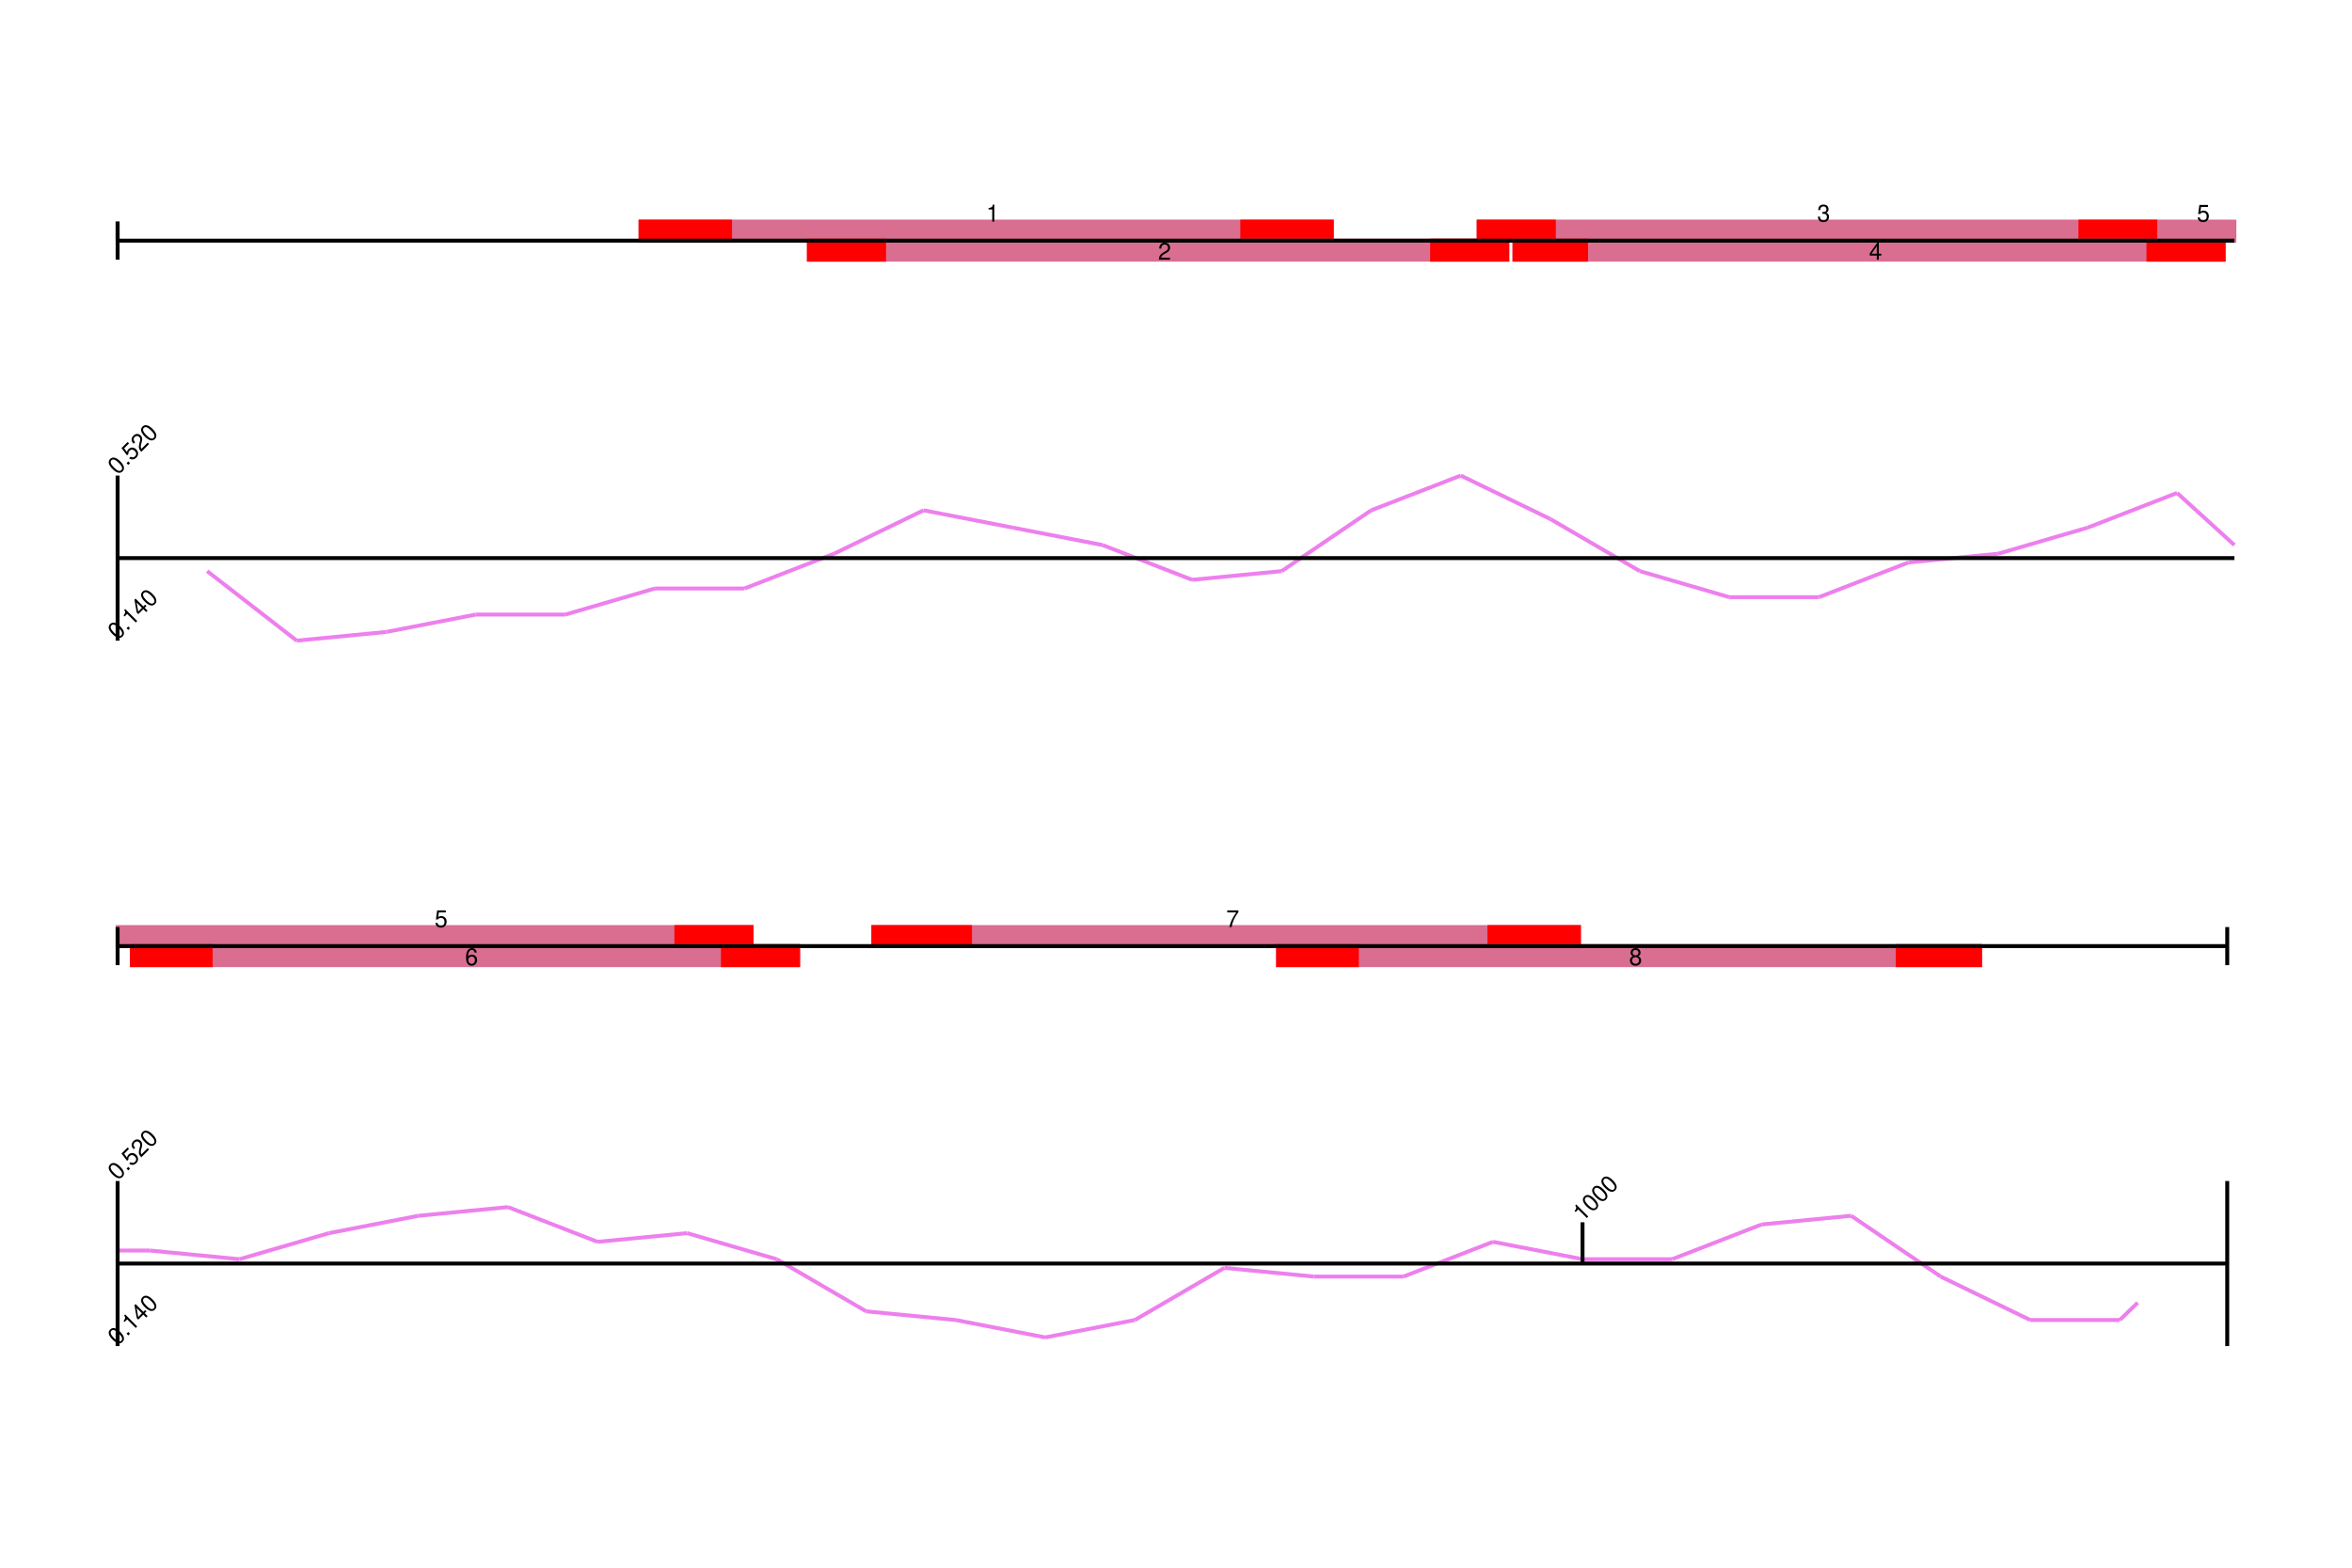
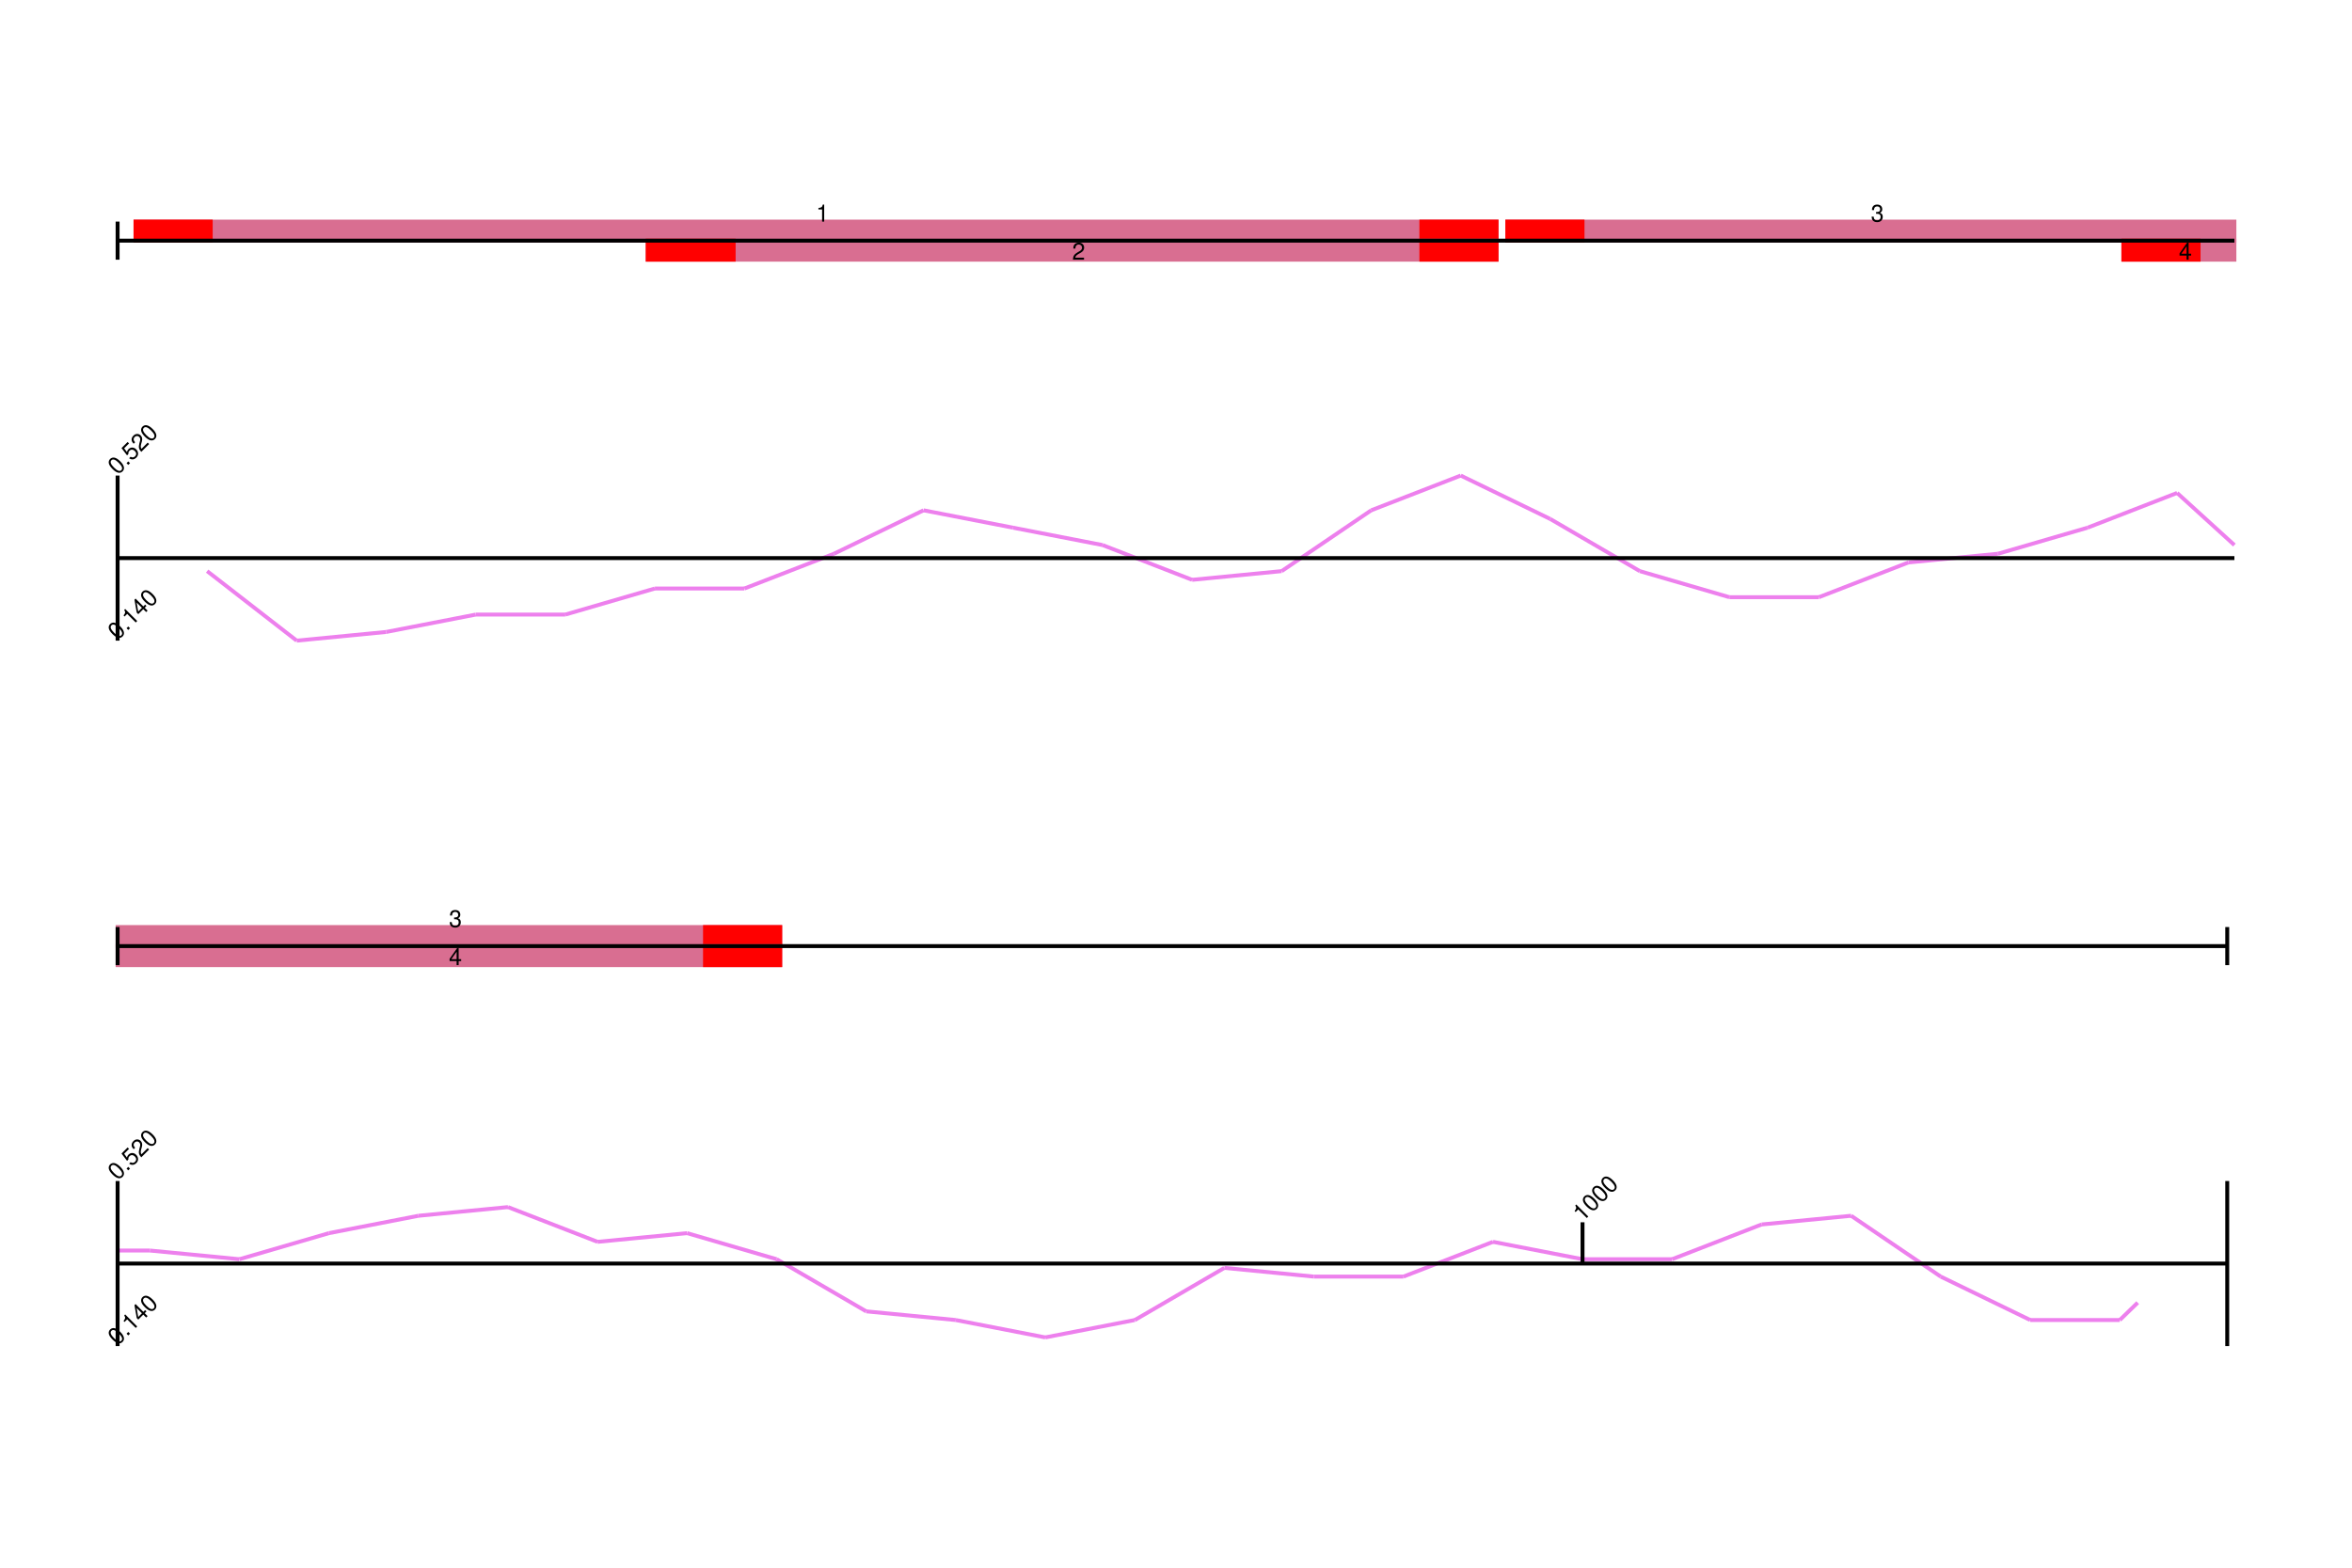
- <svg xmlns="http://www.w3.org/2000/svg" width="600" height="400" preserveAspectRatio="xMinYMin meet" viewBox="0 0 600 400" version="1.0" fill-rule="evenodd">
+ <svg xmlns="http://www.w3.org/2000/svg" fill-rule="evenodd" height="400" preserveAspectRatio="xMinYMin meet" version="1.0" viewBox="0 0 600 400" width="600">
  <clipPath id="clip">
-     <rect x="0" y="0" width="600" height="400" />
+     <rect height="400" width="600" x="0" y="0" />
  </clipPath>
-   <g id="group" transform="scale(1,-1) translate(0,-400)" style="clip-path: url(#clip)">
+   <g id="group" style="clip-path: url(#clip)" transform="scale(1,-1) translate(0,-400)">
    <g transform="">
      <path d="M 52.843,254.275 L 52.843,254.275 Z" style="stroke: rgb(93%,50%,93%); stroke-linecap: butt; stroke-width: 1;" />
      <path d="M 52.843,254.275 L 75.685,236.54 Z" style="stroke: rgb(93%,50%,93%); stroke-linecap: butt; stroke-width: 1;" />
      <path d="M 75.685,236.54 L 98.528,238.757 Z" style="stroke: rgb(93%,50%,93%); stroke-linecap: butt; stroke-width: 1;" />
      <path d="M 98.528,238.757 L 121.371,243.191 Z" style="stroke: rgb(93%,50%,93%); stroke-linecap: butt; stroke-width: 1;" />
      <path d="M 121.371,243.191 L 144.213,243.191 Z" style="stroke: rgb(93%,50%,93%); stroke-linecap: butt; stroke-width: 1;" />
      <path d="M 144.213,243.191 L 167.056,249.841 Z" style="stroke: rgb(93%,50%,93%); stroke-linecap: butt; stroke-width: 1;" />
      <path d="M 167.056,249.841 L 189.898,249.841 Z" style="stroke: rgb(93%,50%,93%); stroke-linecap: butt; stroke-width: 1;" />
      <path d="M 189.898,249.841 L 212.741,258.708 Z" style="stroke: rgb(93%,50%,93%); stroke-linecap: butt; stroke-width: 1;" />
      <path d="M 212.741,258.708 L 235.584,269.793 Z" style="stroke: rgb(93%,50%,93%); stroke-linecap: butt; stroke-width: 1;" />
      <path d="M 235.584,269.793 L 258.426,265.359 Z" style="stroke: rgb(93%,50%,93%); stroke-linecap: butt; stroke-width: 1;" />
      <path d="M 258.426,265.359 L 281.269,260.925 Z" style="stroke: rgb(93%,50%,93%); stroke-linecap: butt; stroke-width: 1;" />
      <path d="M 281.269,260.925 L 304.112,252.058 Z" style="stroke: rgb(93%,50%,93%); stroke-linecap: butt; stroke-width: 1;" />
      <path d="M 304.112,252.058 L 326.954,254.275 Z" style="stroke: rgb(93%,50%,93%); stroke-linecap: butt; stroke-width: 1;" />
      <path d="M 326.954,254.275 L 349.797,269.793 Z" style="stroke: rgb(93%,50%,93%); stroke-linecap: butt; stroke-width: 1;" />
      <path d="M 349.797,269.793 L 372.64,278.66 Z" style="stroke: rgb(93%,50%,93%); stroke-linecap: butt; stroke-width: 1;" />
      <path d="M 372.64,278.66 L 395.482,267.576 Z" style="stroke: rgb(93%,50%,93%); stroke-linecap: butt; stroke-width: 1;" />
      <path d="M 395.482,267.576 L 418.325,254.275 Z" style="stroke: rgb(93%,50%,93%); stroke-linecap: butt; stroke-width: 1;" />
      <path d="M 418.325,254.275 L 441.168,247.624 Z" style="stroke: rgb(93%,50%,93%); stroke-linecap: butt; stroke-width: 1;" />
      <path d="M 441.168,247.624 L 464.01,247.624 Z" style="stroke: rgb(93%,50%,93%); stroke-linecap: butt; stroke-width: 1;" />
      <path d="M 464.01,247.624 L 486.853,256.492 Z" style="stroke: rgb(93%,50%,93%); stroke-linecap: butt; stroke-width: 1;" />
      <path d="M 486.853,256.492 L 509.695,258.708 Z" style="stroke: rgb(93%,50%,93%); stroke-linecap: butt; stroke-width: 1;" />
      <path d="M 509.695,258.708 L 532.538,265.359 Z" style="stroke: rgb(93%,50%,93%); stroke-linecap: butt; stroke-width: 1;" />
      <path d="M 532.538,265.359 L 555.381,274.226 Z" style="stroke: rgb(93%,50%,93%); stroke-linecap: butt; stroke-width: 1;" />
      <path d="M 555.381,274.226 L 570,260.925 Z" style="stroke: rgb(93%,50%,93%); stroke-linecap: butt; stroke-width: 1;" />
      <path d="M 30,80.925 L 38.223,80.925 Z" style="stroke: rgb(93%,50%,93%); stroke-linecap: butt; stroke-width: 1;" />
      <path d="M 38.223,80.925 L 61.066,78.708 Z" style="stroke: rgb(93%,50%,93%); stroke-linecap: butt; stroke-width: 1;" />
      <path d="M 61.066,78.708 L 83.909,85.359 Z" style="stroke: rgb(93%,50%,93%); stroke-linecap: butt; stroke-width: 1;" />
      <path d="M 83.909,85.359 L 106.751,89.793 Z" style="stroke: rgb(93%,50%,93%); stroke-linecap: butt; stroke-width: 1;" />
      <path d="M 106.751,89.793 L 129.594,92.009 Z" style="stroke: rgb(93%,50%,93%); stroke-linecap: butt; stroke-width: 1;" />
      <path d="M 129.594,92.009 L 152.437,83.142 Z" style="stroke: rgb(93%,50%,93%); stroke-linecap: butt; stroke-width: 1;" />
      <path d="M 152.437,83.142 L 175.279,85.359 Z" style="stroke: rgb(93%,50%,93%); stroke-linecap: butt; stroke-width: 1;" />
      <path d="M 175.279,85.359 L 198.122,78.708 Z" style="stroke: rgb(93%,50%,93%); stroke-linecap: butt; stroke-width: 1;" />
      <path d="M 198.122,78.708 L 220.964,65.407 Z" style="stroke: rgb(93%,50%,93%); stroke-linecap: butt; stroke-width: 1;" />
      <path d="M 220.964,65.407 L 243.807,63.191 Z" style="stroke: rgb(93%,50%,93%); stroke-linecap: butt; stroke-width: 1;" />
      <path d="M 243.807,63.191 L 266.65,58.757 Z" style="stroke: rgb(93%,50%,93%); stroke-linecap: butt; stroke-width: 1;" />
      <path d="M 266.65,58.757 L 289.492,63.191 Z" style="stroke: rgb(93%,50%,93%); stroke-linecap: butt; stroke-width: 1;" />
      <path d="M 289.492,63.191 L 312.335,76.492 Z" style="stroke: rgb(93%,50%,93%); stroke-linecap: butt; stroke-width: 1;" />
      <path d="M 312.335,76.492 L 335.178,74.275 Z" style="stroke: rgb(93%,50%,93%); stroke-linecap: butt; stroke-width: 1;" />
      <path d="M 335.178,74.275 L 358.02,74.275 Z" style="stroke: rgb(93%,50%,93%); stroke-linecap: butt; stroke-width: 1;" />
      <path d="M 358.02,74.275 L 380.863,83.142 Z" style="stroke: rgb(93%,50%,93%); stroke-linecap: butt; stroke-width: 1;" />
      <path d="M 380.863,83.142 L 403.706,78.708 Z" style="stroke: rgb(93%,50%,93%); stroke-linecap: butt; stroke-width: 1;" />
      <path d="M 403.706,78.708 L 426.548,78.708 Z" style="stroke: rgb(93%,50%,93%); stroke-linecap: butt; stroke-width: 1;" />
      <path d="M 426.548,78.708 L 449.391,87.576 Z" style="stroke: rgb(93%,50%,93%); stroke-linecap: butt; stroke-width: 1;" />
      <path d="M 449.391,87.576 L 472.234,89.793 Z" style="stroke: rgb(93%,50%,93%); stroke-linecap: butt; stroke-width: 1;" />
      <path d="M 472.234,89.793 L 495.076,74.275 Z" style="stroke: rgb(93%,50%,93%); stroke-linecap: butt; stroke-width: 1;" />
      <path d="M 495.076,74.275 L 517.919,63.191 Z" style="stroke: rgb(93%,50%,93%); stroke-linecap: butt; stroke-width: 1;" />
      <path d="M 517.919,63.191 L 540.761,63.191 Z" style="stroke: rgb(93%,50%,93%); stroke-linecap: butt; stroke-width: 1;" />
      <path d="M 540.761,63.191 L 545.33,67.624 Z" style="stroke: rgb(93%,50%,93%); stroke-linecap: butt; stroke-width: 1;" />
-       <polygon points="163.401 338.6, 339.746 338.6, 339.746 343.46, 163.401 343.46" style="stroke: rgb(85%,43%,57%); stroke-linecap: butt; stroke-width: 1; fill: rgb(85%,43%,57%);" />
-       <polygon points="163.401 338.6, 186.244 338.6, 186.244 343.46, 163.401 343.46" style="stroke: rgb(100%,0%,0%); stroke-linecap: butt; stroke-width: 1; fill: rgb(100%,0%,0%);" />
-       <polygon points="316.904 338.6, 339.746 338.6, 339.746 343.46, 316.904 343.46" style="stroke: rgb(100%,0%,0%); stroke-linecap: butt; stroke-width: 1; fill: rgb(100%,0%,0%);" />
-       <polygon points="206.345 333.74, 384.518 333.74, 384.518 338.6, 206.345 338.6" style="stroke: rgb(85%,43%,57%); stroke-linecap: butt; stroke-width: 1; fill: rgb(85%,43%,57%);" />
-       <polygon points="206.345 333.74, 225.533 333.74, 225.533 338.6, 206.345 338.6" style="stroke: rgb(100%,0%,0%); stroke-linecap: butt; stroke-width: 1; fill: rgb(100%,0%,0%);" />
-       <polygon points="365.33 333.74, 384.518 333.74, 384.518 338.6, 365.33 338.6" style="stroke: rgb(100%,0%,0%); stroke-linecap: butt; stroke-width: 1; fill: rgb(100%,0%,0%);" />
-       <polygon points="377.208 338.6, 549.899 338.6, 549.899 343.46, 377.208 343.46" style="stroke: rgb(85%,43%,57%); stroke-linecap: butt; stroke-width: 1; fill: rgb(85%,43%,57%);" />
-       <polygon points="377.208 338.6, 396.396 338.6, 396.396 343.46, 377.208 343.46" style="stroke: rgb(100%,0%,0%); stroke-linecap: butt; stroke-width: 1; fill: rgb(100%,0%,0%);" />
-       <polygon points="530.711 338.6, 549.899 338.6, 549.899 343.46, 530.711 343.46" style="stroke: rgb(100%,0%,0%); stroke-linecap: butt; stroke-width: 1; fill: rgb(100%,0%,0%);" />
-       <polygon points="386.345 333.74, 567.259 333.74, 567.259 338.6, 386.345 338.6" style="stroke: rgb(85%,43%,57%); stroke-linecap: butt; stroke-width: 1; fill: rgb(85%,43%,57%);" />
-       <polygon points="386.345 333.74, 404.619 333.74, 404.619 338.6, 386.345 338.6" style="stroke: rgb(100%,0%,0%); stroke-linecap: butt; stroke-width: 1; fill: rgb(100%,0%,0%);" />
-       <polygon points="548.071 333.74, 567.259 333.74, 567.259 338.6, 548.071 338.6" style="stroke: rgb(100%,0%,0%); stroke-linecap: butt; stroke-width: 1; fill: rgb(100%,0%,0%);" />
-       <polygon points="550.812 338.6, 570 338.6, 570 343.46, 550.812 343.46" style="stroke: rgb(85%,43%,57%); stroke-linecap: butt; stroke-width: 1; fill: rgb(85%,43%,57%);" />
-       <polygon points="30 158.6, 191.726 158.6, 191.726 163.46, 30 163.46" style="stroke: rgb(85%,43%,57%); stroke-linecap: butt; stroke-width: 1; fill: rgb(85%,43%,57%);" />
-       <polygon points="30 338.6, 30 338.6, 30 343.46, 30 343.46" style="stroke: rgb(100%,0%,0%); stroke-linecap: butt; stroke-width: 1; fill: rgb(100%,0%,0%);" />
-       <polygon points="172.538 158.6, 191.726 158.6, 191.726 163.46, 172.538 163.46" style="stroke: rgb(100%,0%,0%); stroke-linecap: butt; stroke-width: 1; fill: rgb(100%,0%,0%);" />
-       <polygon points="33.655 153.74, 203.604 153.74, 203.604 158.6, 33.655 158.6" style="stroke: rgb(85%,43%,57%); stroke-linecap: butt; stroke-width: 1; fill: rgb(85%,43%,57%);" />
-       <polygon points="33.655 153.74, 53.756 153.74, 53.756 158.6, 33.655 158.6" style="stroke: rgb(100%,0%,0%); stroke-linecap: butt; stroke-width: 1; fill: rgb(100%,0%,0%);" />
-       <polygon points="184.416 153.74, 203.604 153.74, 203.604 158.6, 184.416 158.6" style="stroke: rgb(100%,0%,0%); stroke-linecap: butt; stroke-width: 1; fill: rgb(100%,0%,0%);" />
-       <polygon points="222.792 158.6, 402.792 158.6, 402.792 163.46, 222.792 163.46" style="stroke: rgb(85%,43%,57%); stroke-linecap: butt; stroke-width: 1; fill: rgb(85%,43%,57%);" />
-       <polygon points="222.792 158.6, 247.462 158.6, 247.462 163.46, 222.792 163.46" style="stroke: rgb(100%,0%,0%); stroke-linecap: butt; stroke-width: 1; fill: rgb(100%,0%,0%);" />
-       <polygon points="379.949 158.6, 402.792 158.6, 402.792 163.46, 379.949 163.46" style="stroke: rgb(100%,0%,0%); stroke-linecap: butt; stroke-width: 1; fill: rgb(100%,0%,0%);" />
-       <polygon points="326.041 153.74, 505.127 153.74, 505.127 158.6, 326.041 158.6" style="stroke: rgb(85%,43%,57%); stroke-linecap: butt; stroke-width: 1; fill: rgb(85%,43%,57%);" />
-       <polygon points="326.041 153.74, 346.142 153.74, 346.142 158.6, 326.041 158.6" style="stroke: rgb(100%,0%,0%); stroke-linecap: butt; stroke-width: 1; fill: rgb(100%,0%,0%);" />
-       <polygon points="484.112 153.74, 505.127 153.74, 505.127 158.6, 484.112 158.6" style="stroke: rgb(100%,0%,0%); stroke-linecap: butt; stroke-width: 1; fill: rgb(100%,0%,0%);" />
+       <polygon points="34.569 338.6, 381.777 338.6, 381.777 343.46, 34.569 343.46" style="stroke: rgb(85%,43%,57%); stroke-linecap: butt; stroke-width: 1; fill: rgb(85%,43%,57%); fill-rule: evenodd;" />
+       <polygon points="34.569 338.6, 53.756 338.6, 53.756 343.46, 34.569 343.46" style="stroke: rgb(100%,0%,0%); stroke-linecap: butt; stroke-width: 1; fill: rgb(100%,0%,0%); fill-rule: evenodd;" />
+       <polygon points="362.589 338.6, 381.777 338.6, 381.777 343.46, 362.589 343.46" style="stroke: rgb(100%,0%,0%); stroke-linecap: butt; stroke-width: 1; fill: rgb(100%,0%,0%); fill-rule: evenodd;" />
+       <polygon points="165.228 333.74, 381.777 333.74, 381.777 338.6, 165.228 338.6" style="stroke: rgb(85%,43%,57%); stroke-linecap: butt; stroke-width: 1; fill: rgb(85%,43%,57%); fill-rule: evenodd;" />
+       <polygon points="165.228 333.74, 187.157 333.74, 187.157 338.6, 165.228 338.6" style="stroke: rgb(100%,0%,0%); stroke-linecap: butt; stroke-width: 1; fill: rgb(100%,0%,0%); fill-rule: evenodd;" />
+       <polygon points="362.589 333.74, 381.777 333.74, 381.777 338.6, 362.589 338.6" style="stroke: rgb(100%,0%,0%); stroke-linecap: butt; stroke-width: 1; fill: rgb(100%,0%,0%); fill-rule: evenodd;" />
+       <polygon points="384.518 338.6, 570 338.6, 570 343.46, 384.518 343.46" style="stroke: rgb(85%,43%,57%); stroke-linecap: butt; stroke-width: 1; fill: rgb(85%,43%,57%); fill-rule: evenodd;" />
+       <polygon points="30 158.6, 199.036 158.6, 199.036 163.46, 30 163.46" style="stroke: rgb(85%,43%,57%); stroke-linecap: butt; stroke-width: 1; fill: rgb(85%,43%,57%); fill-rule: evenodd;" />
+       <polygon points="384.518 338.6, 403.706 338.6, 403.706 343.46, 384.518 343.46" style="stroke: rgb(100%,0%,0%); stroke-linecap: butt; stroke-width: 1; fill: rgb(100%,0%,0%); fill-rule: evenodd;" />
+       <polygon points="179.848 158.6, 199.036 158.6, 199.036 163.46, 179.848 163.46" style="stroke: rgb(100%,0%,0%); stroke-linecap: butt; stroke-width: 1; fill: rgb(100%,0%,0%); fill-rule: evenodd;" />
+       <polygon points="541.675 333.74, 570 333.74, 570 338.6, 541.675 338.6" style="stroke: rgb(85%,43%,57%); stroke-linecap: butt; stroke-width: 1; fill: rgb(85%,43%,57%); fill-rule: evenodd;" />
+       <polygon points="30 153.74, 199.036 153.74, 199.036 158.6, 30 158.6" style="stroke: rgb(85%,43%,57%); stroke-linecap: butt; stroke-width: 1; fill: rgb(85%,43%,57%); fill-rule: evenodd;" />
+       <polygon points="541.675 333.74, 560.863 333.74, 560.863 338.6, 541.675 338.6" style="stroke: rgb(100%,0%,0%); stroke-linecap: butt; stroke-width: 1; fill: rgb(100%,0%,0%); fill-rule: evenodd;" />
+       <polygon points="179.848 153.74, 199.036 153.74, 199.036 158.6, 179.848 158.6" style="stroke: rgb(100%,0%,0%); stroke-linecap: butt; stroke-width: 1; fill: rgb(100%,0%,0%); fill-rule: evenodd;" />
      <path d="M 30,257.6 L 570,257.6 Z" style="stroke: rgb(0%,0%,0%); stroke-linecap: butt; stroke-width: 1;" />
      <path d="M 30,236.54 L 30,278.66 Z" style="stroke: rgb(0%,0%,0%); stroke-linecap: butt; stroke-width: 1;" />
      <path d="M 568.173,56.54 L 568.173,98.66 Z" style="stroke: rgb(0%,0%,0%); stroke-linecap: butt; stroke-width: 1;" />
      <path d="M 30,77.6 L 568.173,77.6 Z" style="stroke: rgb(0%,0%,0%); stroke-linecap: butt; stroke-width: 1;" />
      <path d="M 30,56.54 L 30,98.66 Z" style="stroke: rgb(0%,0%,0%); stroke-linecap: butt; stroke-width: 1;" />
      <path d="M 403.706,77.6 L 403.706,88.13 Z" style="stroke: rgb(0%,0%,0%); stroke-linecap: butt; stroke-width: 1;" />
      <path d="M 30,338.6 L 570,338.6 Z" style="stroke: rgb(0%,0%,0%); stroke-linecap: butt; stroke-width: 1;" />
      <path d="M 30,333.74 L 30,343.46 Z" style="stroke: rgb(0%,0%,0%); stroke-linecap: butt; stroke-width: 1;" />
      <path d="M 568.173,153.74 L 568.173,163.46 Z" style="stroke: rgb(0%,0%,0%); stroke-linecap: butt; stroke-width: 1;" />
      <path d="M 30,158.6 L 568.173,158.6 Z" style="stroke: rgb(0%,0%,0%); stroke-linecap: butt; stroke-width: 1;" />
      <path d="M 30,153.74 L 30,163.46 Z" style="stroke: rgb(0%,0%,0%); stroke-linecap: butt; stroke-width: 1;" />
      <g transform=" matrix(0.707107,0.707107,-0.707107,0.707107,403.7056,88.13)">
-         <text x="0" y="0" style="font-family: Helvetica; font-size: 6px; fill: rgb(0%,0%,0%);" transform="translate(0,0) scale(1,-1)">1000</text>
+         <text style="font-family: Helvetica; font-size: 6px;fill: rgb(0%,0%,0%); stroke:none;" transform="translate(0,0) scale(1,-1)" x="0" y="0">1000</text>
      </g>
      <g transform=" matrix(0.707107,0.707107,-0.707107,0.707107,30,236.54)">
-         <text x="0" y="0" style="font-family: Helvetica; font-size: 6px; fill: rgb(0%,0%,0%);" transform="translate(0,0) scale(1,-1)">0.140</text>
+         <text style="font-family: Helvetica; font-size: 6px;fill: rgb(0%,0%,0%); stroke:none;" transform="translate(0,0) scale(1,-1)" x="0" y="0">0.140</text>
      </g>
      <g transform=" matrix(0.707107,0.707107,-0.707107,0.707107,30,278.66)">
-         <text x="0" y="0" style="font-family: Helvetica; font-size: 6px; fill: rgb(0%,0%,0%);" transform="translate(0,0) scale(1,-1)">0.520</text>
+         <text style="font-family: Helvetica; font-size: 6px;fill: rgb(0%,0%,0%); stroke:none;" transform="translate(0,0) scale(1,-1)" x="0" y="0">0.520</text>
      </g>
      <g transform=" matrix(0.707107,0.707107,-0.707107,0.707107,30,257.6)">
-         <text x="0" y="0" style="font-family: Helvetica; font-size: 6px; fill: rgb(0%,0%,0%);" transform="translate(0,0) scale(1,-1)" />
+         <text style="font-family: Helvetica; font-size: 6px;fill: rgb(0%,0%,0%); stroke:none;" transform="translate(0,0) scale(1,-1)" x="0" y="0" />
      </g>
      <g transform=" matrix(0.707107,0.707107,-0.707107,0.707107,30,56.54)">
-         <text x="0" y="0" style="font-family: Helvetica; font-size: 6px; fill: rgb(0%,0%,0%);" transform="translate(0,0) scale(1,-1)">0.140</text>
+         <text style="font-family: Helvetica; font-size: 6px;fill: rgb(0%,0%,0%); stroke:none;" transform="translate(0,0) scale(1,-1)" x="0" y="0">0.140</text>
      </g>
      <g transform=" matrix(0.707107,0.707107,-0.707107,0.707107,30,98.66)">
-         <text x="0" y="0" style="font-family: Helvetica; font-size: 6px; fill: rgb(0%,0%,0%);" transform="translate(0,0) scale(1,-1)">0.520</text>
+         <text style="font-family: Helvetica; font-size: 6px;fill: rgb(0%,0%,0%); stroke:none;" transform="translate(0,0) scale(1,-1)" x="0" y="0">0.520</text>
      </g>
      <g transform=" matrix(0.707107,0.707107,-0.707107,0.707107,30,77.6)">
-         <text x="0" y="0" style="font-family: Helvetica; font-size: 6px; fill: rgb(0%,0%,0%);" transform="translate(0,0) scale(1,-1)" />
+         <text style="font-family: Helvetica; font-size: 6px;fill: rgb(0%,0%,0%); stroke:none;" transform="translate(0,0) scale(1,-1)" x="0" y="0" />
      </g>
-       <g transform=" matrix(1,0,-0,1,251.5736,343.46)">
-         <text x="0" y="0" style="font-family: Helvetica; font-size: 6px; fill: rgb(0%,0%,0%);" transform="translate(0,0) scale(1,-1)">1</text>
+       <g transform=" matrix(1,0,-0,1,208.1726,343.46)">
+         <text style="font-family: Helvetica; font-size: 6px;fill: rgb(0%,0%,0%); stroke:none;" transform="translate(0,0) scale(1,-1)" x="0" y="0">1</text>
      </g>
-       <g transform=" matrix(1,0,-0,1,295.4315,333.74)">
-         <text x="0" y="0" style="font-family: Helvetica; font-size: 6px; fill: rgb(0%,0%,0%);" transform="translate(0,0) scale(1,-1)">2</text>
+       <g transform=" matrix(1,0,-0,1,273.5025,333.74)">
+         <text style="font-family: Helvetica; font-size: 6px;fill: rgb(0%,0%,0%); stroke:none;" transform="translate(0,0) scale(1,-1)" x="0" y="0">2</text>
      </g>
-       <g transform=" matrix(1,0,-0,1,463.5533,343.46)">
-         <text x="0" y="0" style="font-family: Helvetica; font-size: 6px; fill: rgb(0%,0%,0%);" transform="translate(0,0) scale(1,-1)">3</text>
+       <g transform=" matrix(1,0,-0,1,477.2589,343.46)">
+         <text style="font-family: Helvetica; font-size: 6px;fill: rgb(0%,0%,0%); stroke:none;" transform="translate(0,0) scale(1,-1)" x="0" y="0">3</text>
      </g>
-       <g transform=" matrix(1,0,-0,1,476.802,333.74)">
-         <text x="0" y="0" style="font-family: Helvetica; font-size: 6px; fill: rgb(0%,0%,0%);" transform="translate(0,0) scale(1,-1)">4</text>
+       <g transform=" matrix(1,0,-0,1,114.5178,163.46)">
+         <text style="font-family: Helvetica; font-size: 6px;fill: rgb(0%,0%,0%); stroke:none;" transform="translate(0,0) scale(1,-1)" x="0" y="0">3</text>
      </g>
-       <g transform=" matrix(1,0,-0,1,560.4061,343.46)">
-         <text x="0" y="0" style="font-family: Helvetica; font-size: 6px; fill: rgb(0%,0%,0%);" transform="translate(0,0) scale(1,-1)">5</text>
+       <g transform=" matrix(1,0,-0,1,555.8376,333.74)">
+         <text style="font-family: Helvetica; font-size: 6px;fill: rgb(0%,0%,0%); stroke:none;" transform="translate(0,0) scale(1,-1)" x="0" y="0">4</text>
      </g>
-       <g transform=" matrix(1,0,-0,1,110.8629,163.46)">
-         <text x="0" y="0" style="font-family: Helvetica; font-size: 6px; fill: rgb(0%,0%,0%);" transform="translate(0,0) scale(1,-1)">5</text>
-       </g>
-       <g transform=" matrix(1,0,-0,1,118.6294,153.74)">
-         <text x="0" y="0" style="font-family: Helvetica; font-size: 6px; fill: rgb(0%,0%,0%);" transform="translate(0,0) scale(1,-1)">6</text>
-       </g>
-       <g transform=" matrix(1,0,-0,1,312.7919,163.46)">
-         <text x="0" y="0" style="font-family: Helvetica; font-size: 6px; fill: rgb(0%,0%,0%);" transform="translate(0,0) scale(1,-1)">7</text>
-       </g>
-       <g transform=" matrix(1,0,-0,1,415.5838,153.74)">
-         <text x="0" y="0" style="font-family: Helvetica; font-size: 6px; fill: rgb(0%,0%,0%);" transform="translate(0,0) scale(1,-1)">8</text>
+       <g transform=" matrix(1,0,-0,1,114.5178,153.74)">
+         <text style="font-family: Helvetica; font-size: 6px;fill: rgb(0%,0%,0%); stroke:none;" transform="translate(0,0) scale(1,-1)" x="0" y="0">4</text>
      </g>
    </g>
  </g>
</svg>
